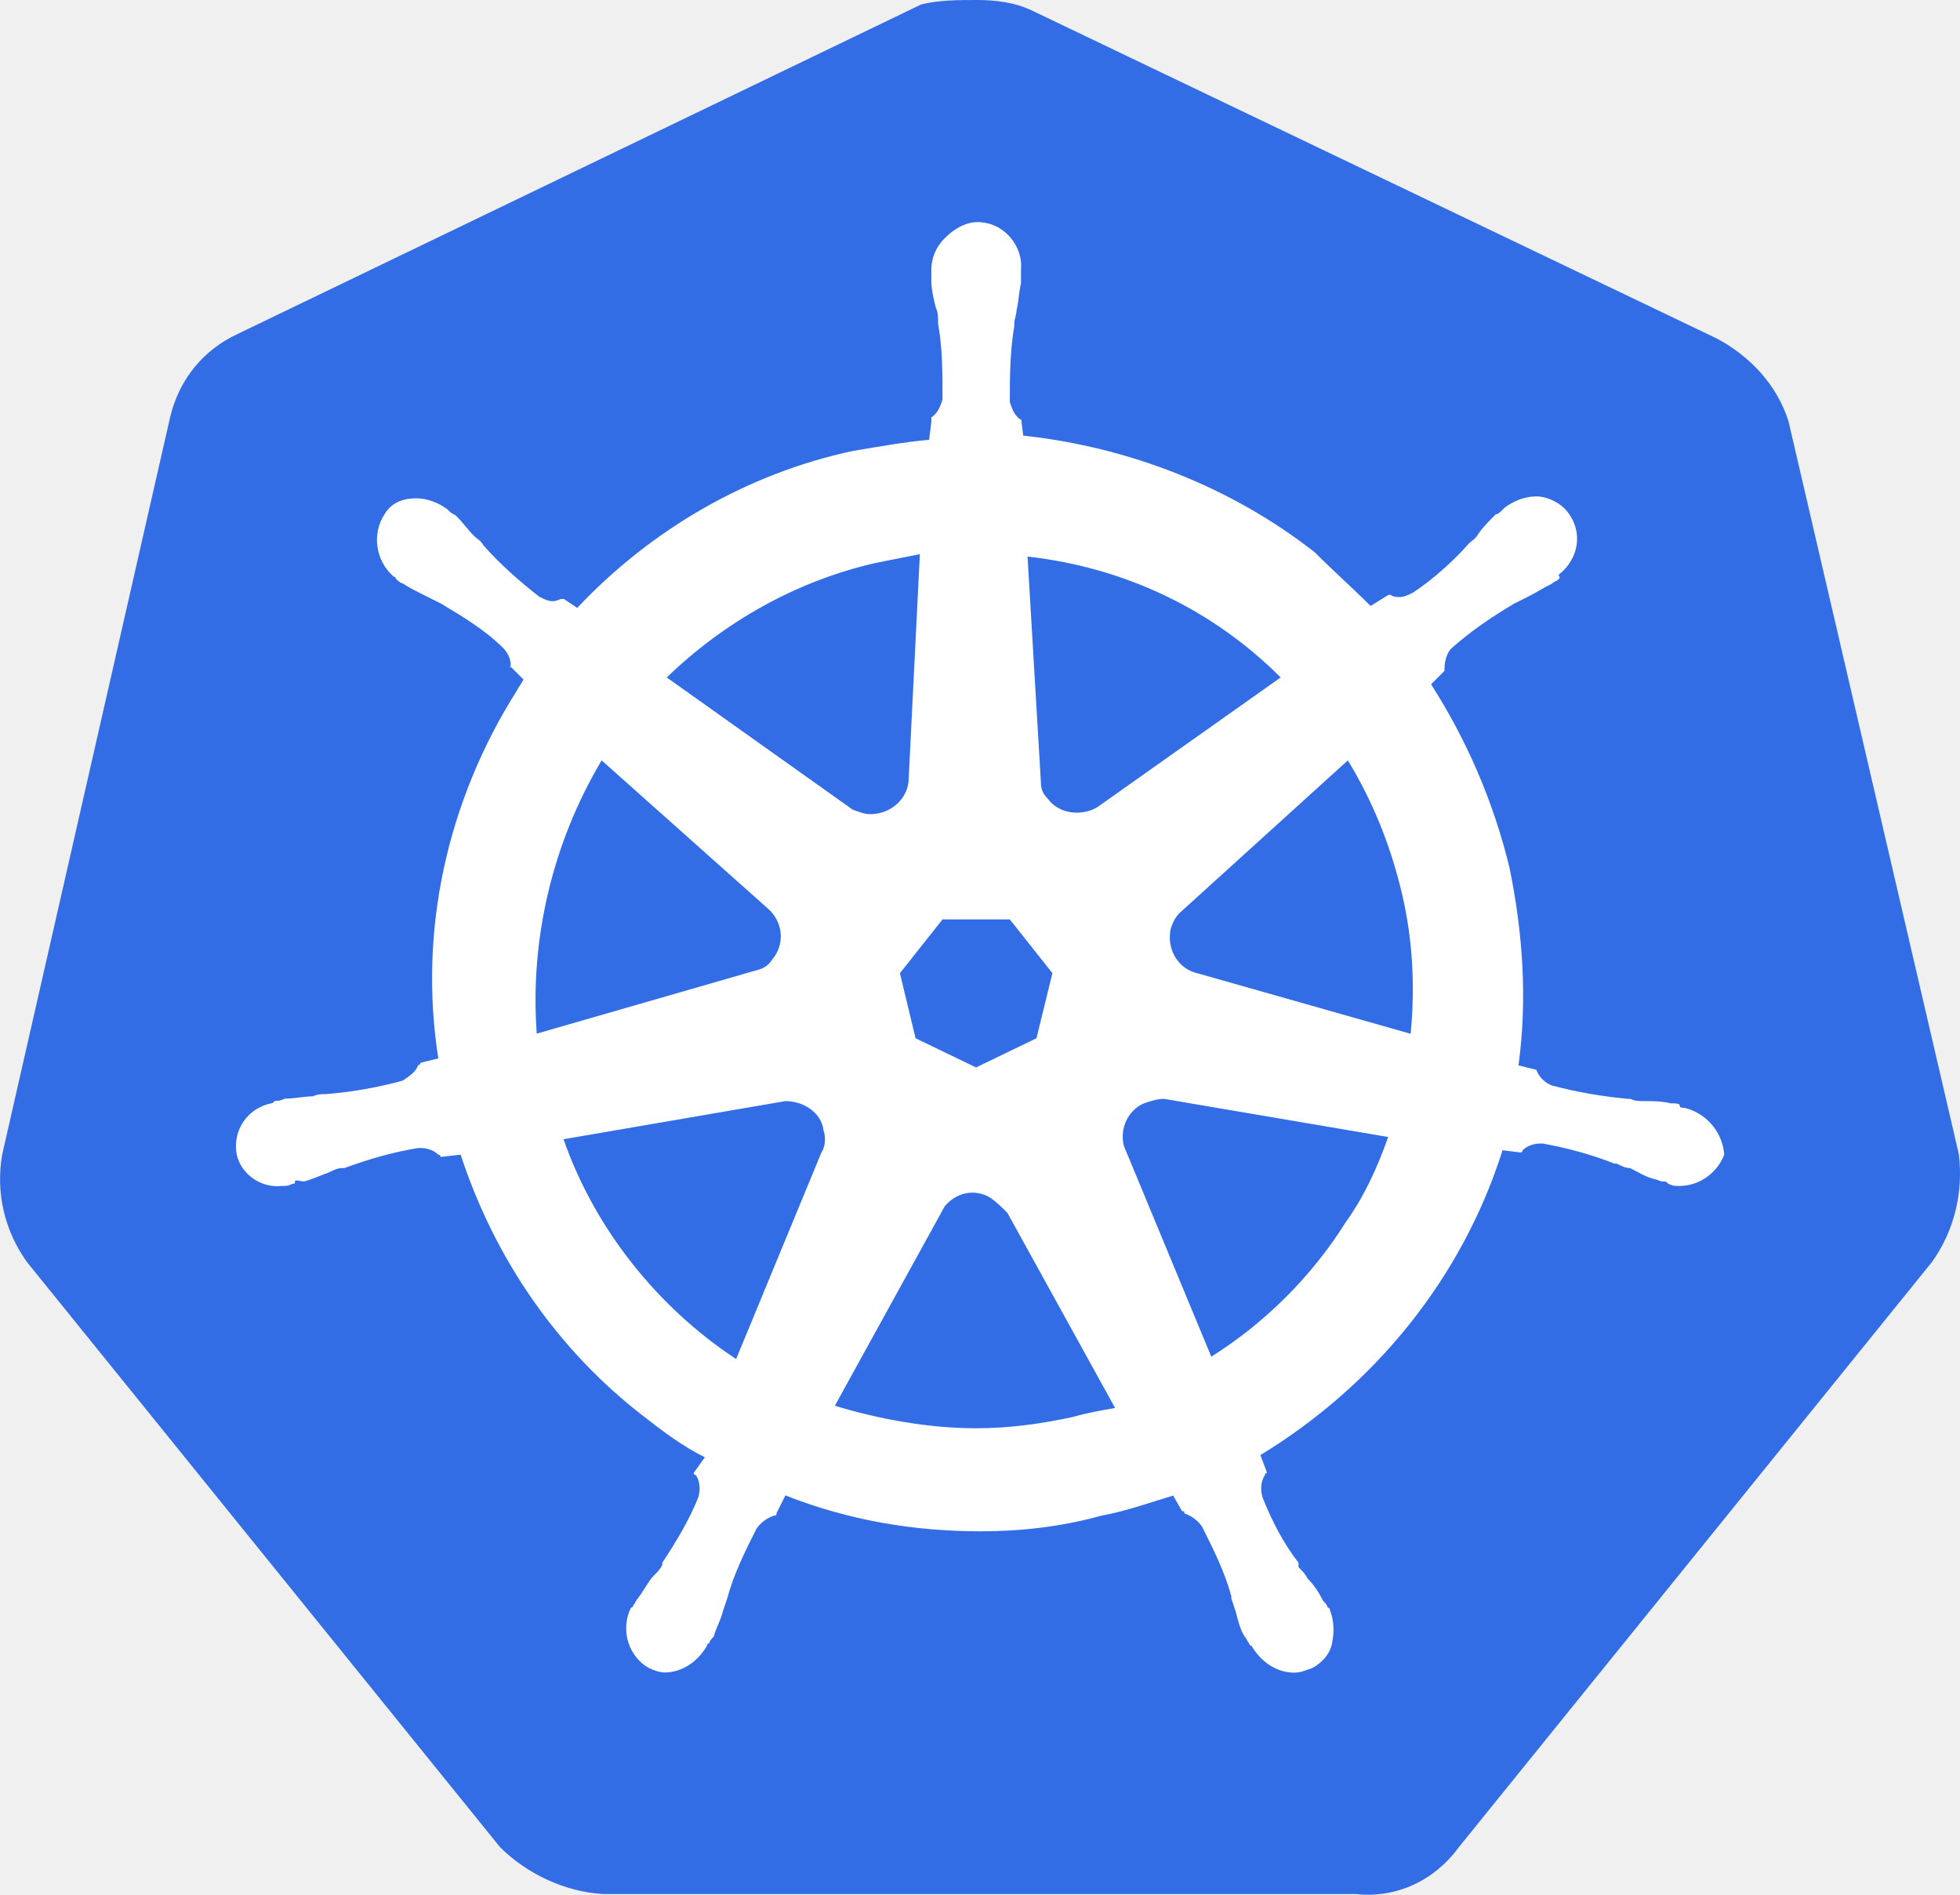
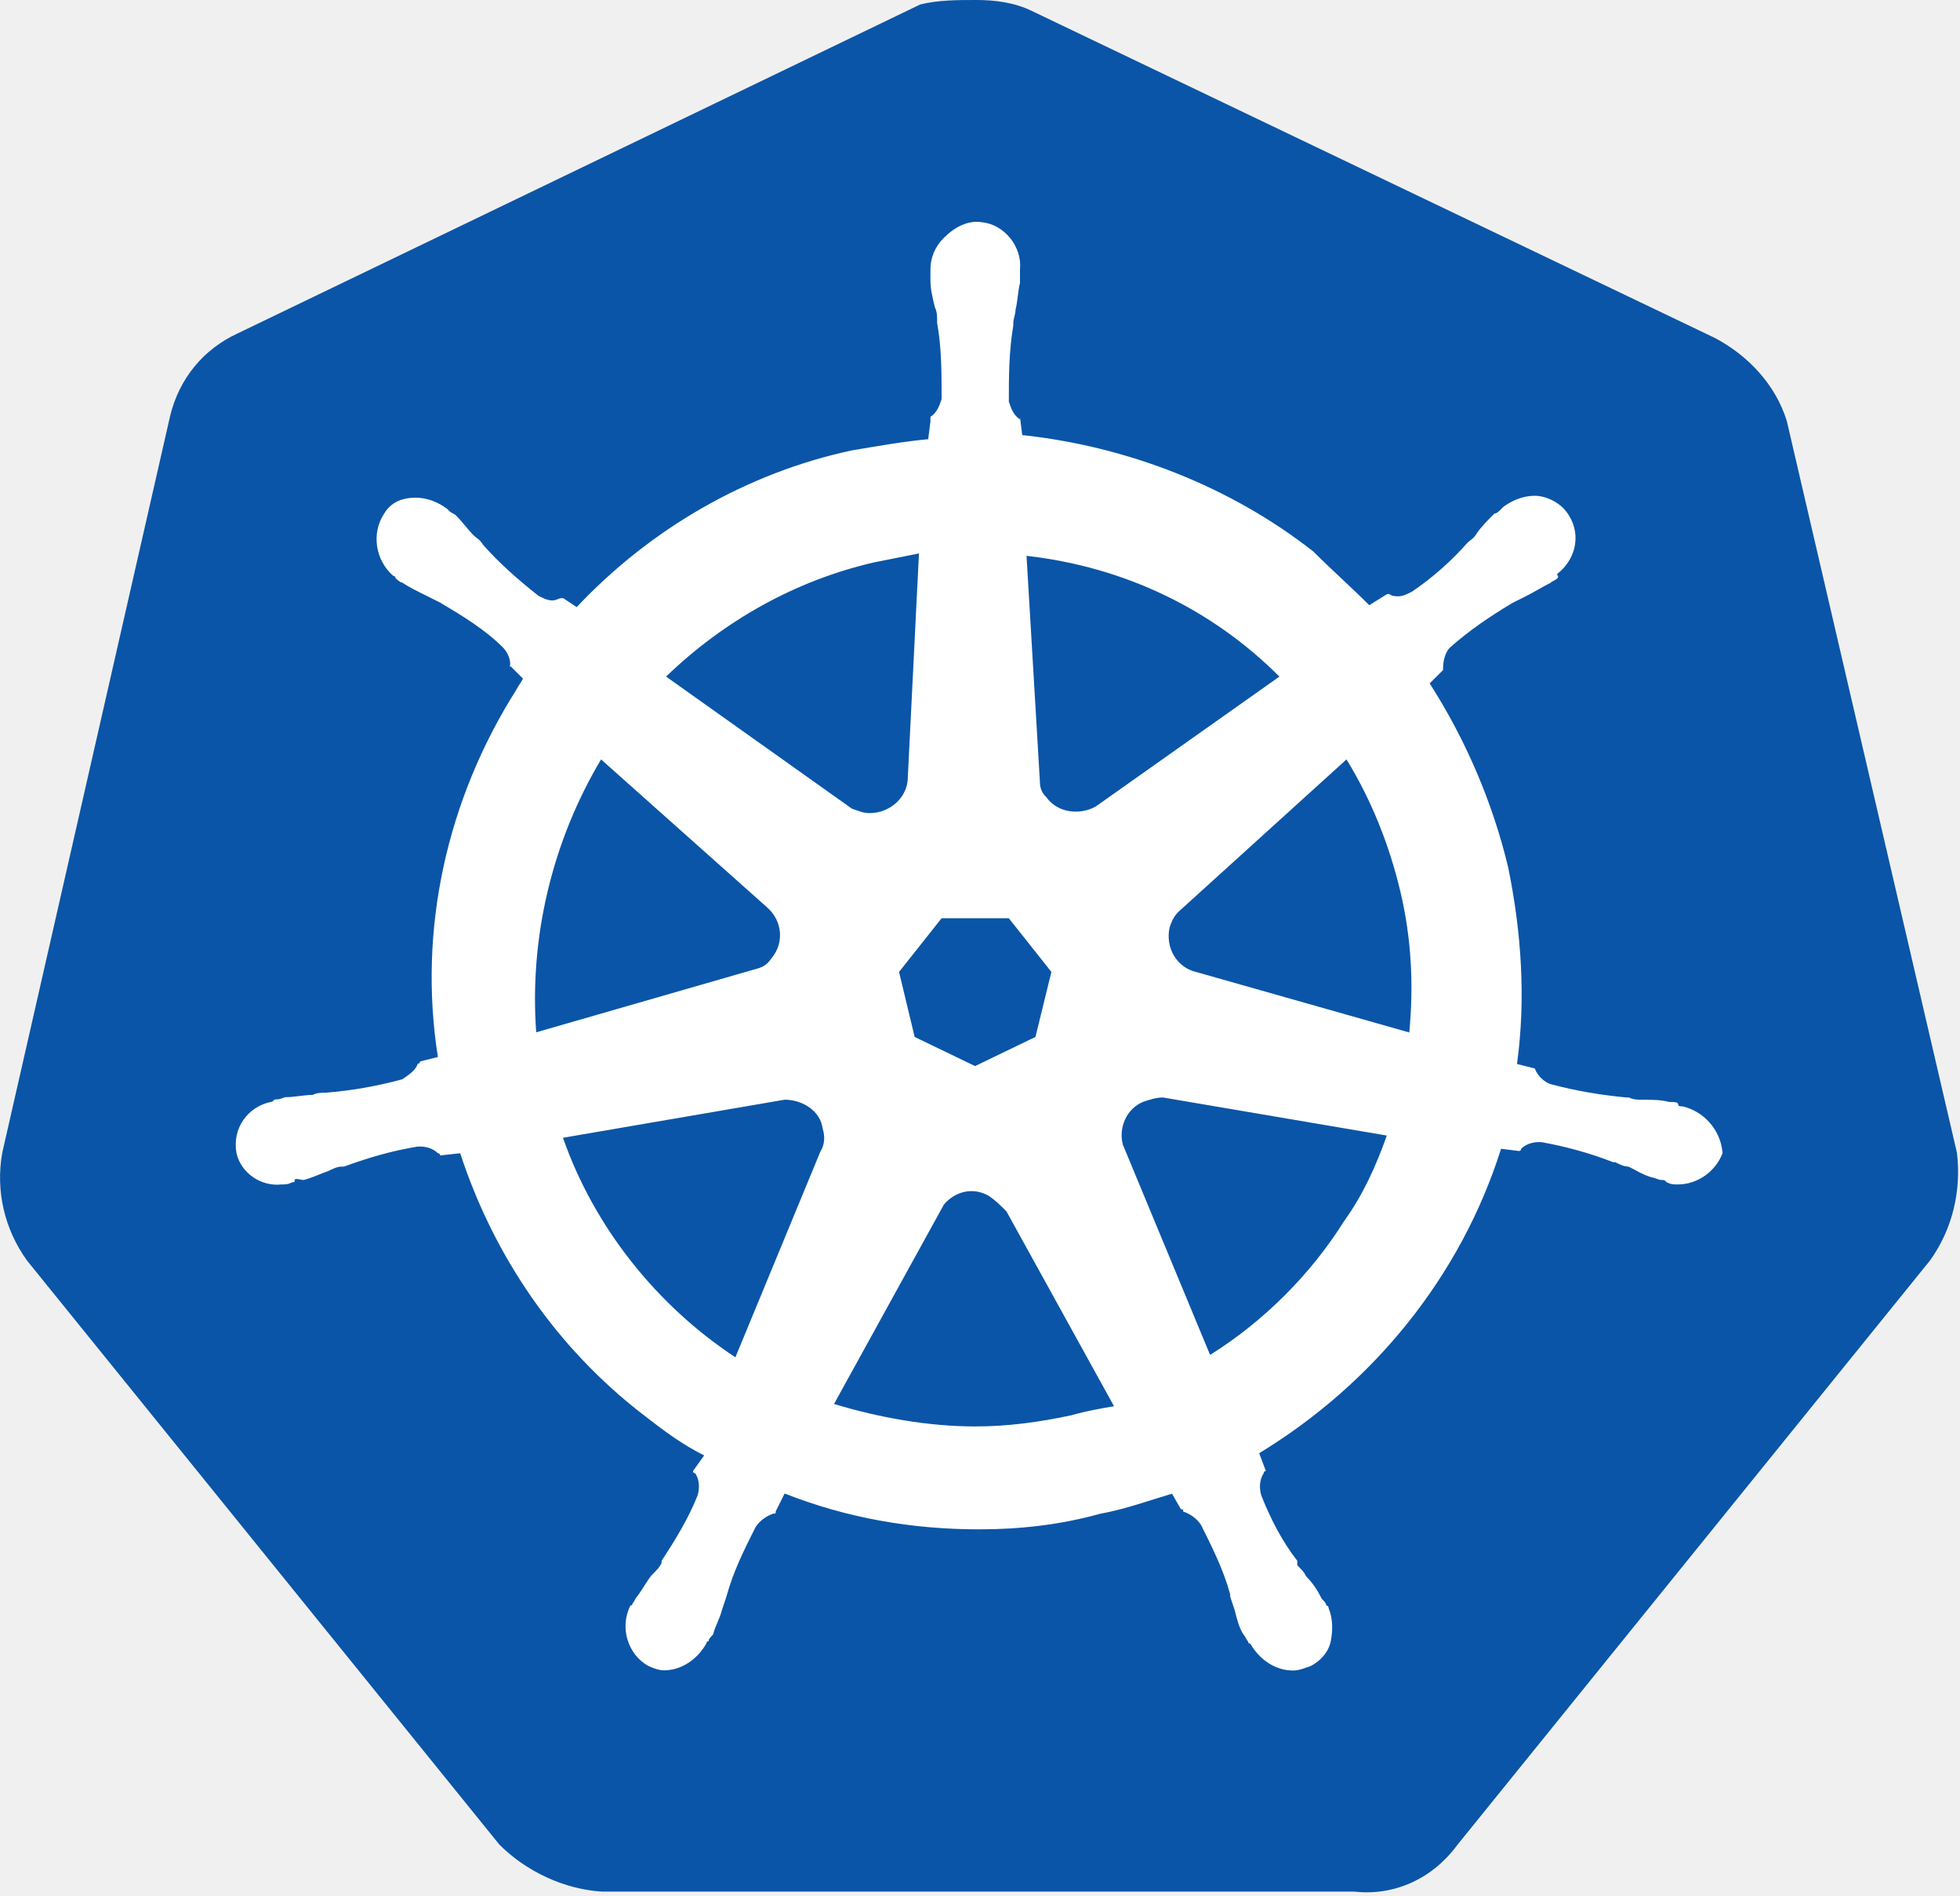
- <svg xmlns="http://www.w3.org/2000/svg" id="Layer_1" x="0" y="0" version="1.1" viewBox="0 0 122.88 118.78" xml:space="preserve" style="enable-background:new 0 0 122.88 118.78">
-   <style type="text/css">.st0{fill:#326de6}.st1{fill:#fff}</style>
-   <g>
-     <path d="M112.13,26.42c-0.7-2.25-2.39-4.08-4.5-5.2L64.78,0.7C63.65,0.14,62.39,0,61.26,0s-2.39,0-3.51,0.28 L14.89,20.94c-2.11,0.98-3.65,2.81-4.22,5.2L0.14,72.37c-0.42,2.39,0.14,4.78,1.55,6.75l29.65,36.67c1.69,1.69,4.08,2.81,6.46,2.95 h47.21c2.53,0.28,4.92-0.84,6.46-2.95l29.65-36.67c1.41-1.97,1.97-4.36,1.69-6.75L112.13,26.42L112.13,26.42L112.13,26.42z" class="st0" />
-     <path d="M105.59,69.45L105.59,69.45c-0.14,0-0.28,0-0.28-0.14c0-0.14-0.28-0.14-0.56-0.14 c-0.56-0.14-1.12-0.14-1.69-0.14c-0.28,0-0.56,0-0.84-0.14l-0.14,0c-1.55-0.14-3.23-0.42-4.78-0.84c-0.42-0.14-0.84-0.56-0.98-0.98 c0.14,0,0,0,0,0l0,0l-1.12-0.28c0.56-4.08,0.28-8.29-0.56-12.37c-0.98-4.08-2.67-8.01-4.92-11.52l0.84-0.84l0,0v-0.14 c0-0.42,0.14-0.98,0.42-1.26c1.26-1.12,2.53-1.97,3.93-2.81l0,0c0.28-0.14,0.56-0.28,0.84-0.42c0.56-0.28,0.98-0.56,1.55-0.84 c0.14-0.14,0.28-0.14,0.42-0.28s0-0.14,0-0.28l0,0c1.26-0.98,1.55-2.67,0.56-3.93c-0.42-0.56-1.26-0.98-1.97-0.98 c-0.7,0-1.41,0.28-1.97,0.7l0,0l-0.14,0.14c-0.14,0.14-0.28,0.28-0.42,0.28c-0.42,0.42-0.84,0.84-1.12,1.26 c-0.14,0.28-0.42,0.42-0.56,0.56l0,0c-0.98,1.12-2.25,2.25-3.51,3.09c-0.28,0.14-0.56,0.28-0.84,0.28c-0.14,0-0.42,0-0.56-0.14 l-0.14,0l-1.12,0.7c-1.12-1.12-2.39-2.25-3.51-3.37c-5.2-4.08-11.66-6.6-18.27-7.31l-0.14-1.12l0,0v0.14 c-0.42-0.28-0.56-0.7-0.7-1.12c0-1.55,0-3.09,0.28-4.78v-0.14c0-0.28,0.14-0.56,0.14-0.84c0.14-0.56,0.14-1.12,0.28-1.69V16.9l0,0 c0.14-1.41-0.98-2.81-2.39-2.95c-0.84-0.14-1.69,0.28-2.39,0.98c-0.56,0.56-0.84,1.26-0.84,1.97l0,0v0.7 c0,0.56,0.14,1.12,0.28,1.69c0.14,0.28,0.14,0.56,0.14,0.84v0.14c0.28,1.55,0.28,3.09,0.28,4.78c-0.14,0.42-0.28,0.84-0.7,1.12 v0.28l0,0l-0.14,1.12c-1.55,0.14-3.09,0.42-4.78,0.7c-6.6,1.41-12.65,4.92-17.28,9.84l-0.84-0.56l-0.14,0 c-0.14,0-0.28,0.14-0.56,0.14c-0.28,0-0.56-0.14-0.84-0.28c-1.26-0.98-2.53-2.11-3.51-3.23l0,0c-0.14-0.28-0.42-0.42-0.56-0.56 c-0.42-0.42-0.7-0.84-1.12-1.26c-0.14-0.14-0.28-0.14-0.42-0.28c-0.14-0.14-0.14-0.14-0.14-0.14l0,0c-0.56-0.42-1.26-0.7-1.97-0.7 c-0.84,0-1.55,0.28-1.97,0.98c-0.84,1.26-0.56,2.95,0.56,3.93l0,0c0.14,0,0.14,0.14,0.14,0.14s0.28,0.28,0.42,0.28 c0.42,0.28,0.98,0.56,1.55,0.84c0.28,0.14,0.56,0.28,0.84,0.42l0,0c1.41,0.84,2.81,1.69,3.93,2.81c0.28,0.28,0.56,0.84,0.42,1.26 v-0.14l0,0l0.84,0.84c-0.14,0.28-0.28,0.42-0.42,0.7c-4.36,6.89-6.18,15.04-4.92,23.05l-1.12,0.28l0,0c0,0.14-0.14,0.14-0.14,0.14 c-0.14,0.42-0.56,0.7-0.98,0.98c-1.55,0.42-3.09,0.7-4.78,0.84l0,0c-0.28,0-0.56,0-0.84,0.14c-0.56,0-1.12,0.14-1.69,0.14 c-0.14,0-0.28,0.14-0.56,0.14c-0.14,0-0.14,0-0.28,0.14l0,0c-1.55,0.28-2.53,1.69-2.25,3.23l0,0c0.28,1.26,1.55,2.11,2.81,1.97 c0.28,0,0.42,0,0.7-0.14l0,0c0.14,0,0.14,0,0.14-0.14c0-0.14,0.42,0,0.56,0c0.56-0.14,1.12-0.42,1.55-0.56 c0.28-0.14,0.56-0.28,0.84-0.28h0.14c1.55-0.56,2.95-0.98,4.64-1.26h0.14c0.42,0,0.84,0.14,1.12,0.42c0.14,0,0.14,0.14,0.14,0.14 l0,0l1.26-0.14c2.11,6.46,6.04,12.23,11.52,16.44c1.26,0.98,2.39,1.83,3.79,2.53l-0.7,0.98l0,0c0,0.14,0.14,0.14,0.14,0.14 c0.28,0.42,0.28,0.98,0.14,1.41c-0.56,1.41-1.41,2.81-2.25,4.08v0.14c-0.14,0.28-0.28,0.42-0.56,0.7 c-0.28,0.28-0.56,0.84-0.98,1.41c-0.14,0.14-0.14,0.28-0.28,0.42c0,0,0,0.14-0.14,0.14l0,0c-0.7,1.41-0.14,3.09,1.12,3.79 c0.28,0.14,0.7,0.28,0.98,0.28c1.12,0,2.11-0.7,2.67-1.69l0,0c0,0,0-0.14,0.14-0.14c0-0.14,0.14-0.28,0.28-0.42 c0.14-0.56,0.42-0.98,0.56-1.55l0.28-0.84l0,0c0.42-1.55,1.12-2.95,1.83-4.36c0.28-0.42,0.7-0.7,1.12-0.84c0.14,0,0.14,0,0.14-0.14 l0,0l0.56-1.12c3.93,1.55,8.01,2.25,12.22,2.25c2.53,0,5.06-0.28,7.59-0.98c1.55-0.28,3.09-0.84,4.5-1.26l0.56,0.98l0,0 c0.14,0,0.14,0,0.14,0.14c0.42,0.14,0.84,0.42,1.12,0.84c0.7,1.41,1.41,2.81,1.83,4.36v0.14l0.28,0.84 c0.14,0.56,0.28,1.12,0.56,1.55c0.14,0.14,0.14,0.28,0.28,0.42c0,0,0,0.14,0.14,0.14l0,0c0.56,0.98,1.55,1.69,2.67,1.69 c0.42,0,0.7-0.14,1.12-0.28c0.56-0.28,1.12-0.84,1.26-1.55c0.14-0.7,0.14-1.41-0.14-2.11l0,0c0-0.14-0.14-0.14-0.14-0.14 c0-0.14-0.14-0.28-0.28-0.42c-0.28-0.56-0.56-0.98-0.98-1.41c-0.14-0.28-0.28-0.42-0.56-0.7v-0.28c-0.98-1.26-1.69-2.67-2.25-4.08 c-0.14-0.42-0.14-0.98,0.14-1.41c0-0.14,0.14-0.14,0.14-0.14l0,0l-0.42-1.12c7.17-4.36,12.65-11.1,15.18-19.11l1.12,0.14l0,0 c0.14,0,0.14-0.14,0.14-0.14c0.28-0.28,0.7-0.42,1.12-0.42l0.14,0c1.55,0.28,3.09,0.7,4.5,1.26h0.14c0.28,0.14,0.56,0.28,0.84,0.28 c0.56,0.28,0.98,0.56,1.55,0.7c0.14,0,0.28,0.14,0.56,0.14c0.14,0,0.14,0,0.28,0.14l0,0c0.28,0.14,0.42,0.14,0.7,0.14 c1.26,0,2.39-0.84,2.81-1.97C107.98,70.86,106.85,69.73,105.59,69.45L105.59,69.45L105.59,69.45z M64.98,65.09l-3.79,1.83 l-3.79-1.83l-0.98-4.08l2.67-3.37h4.22l2.67,3.37L64.98,65.09L64.98,65.09z M87.88,55.96c0.7,2.95,0.84,5.9,0.56,8.85l-13.35-3.79 l0,0c-1.26-0.28-1.97-1.55-1.69-2.81c0.14-0.42,0.28-0.7,0.56-0.98l10.54-9.56C86.05,50.2,87.18,53.01,87.88,55.96L87.88,55.96 L87.88,55.96z M80.29,42.47l-11.52,8.15c-0.98,0.56-2.39,0.42-3.09-0.56c-0.28-0.28-0.42-0.56-0.42-0.98l-0.84-14.19 C70.6,35.59,76.08,38.26,80.29,42.47L80.29,42.47L80.29,42.47L80.29,42.47z M54.86,35.3l2.81-0.56l-0.7,14.05l0,0 c0,1.26-1.12,2.25-2.39,2.25c-0.42,0-0.7-0.14-1.12-0.28l-11.66-8.29C45.44,38.96,49.94,36.43,54.86,35.3L54.86,35.3z M37.72,47.67 l10.4,9.27l0,0c0.98,0.84,1.12,2.25,0.28,3.23c-0.28,0.42-0.56,0.56-1.12,0.7l-13.63,3.93C33.22,58.91,34.62,52.87,37.72,47.67 L37.72,47.67z M35.33,71.42l13.91-2.39c1.12,0,2.25,0.7,2.39,1.83c0.14,0.42,0.14,0.98-0.14,1.41l0,0l-5.34,12.93 C41.23,81.96,37.29,77.04,35.33,71.42L35.33,71.42z M67.23,88.84c-1.97,0.42-3.93,0.7-6.04,0.7c-2.95,0-6.04-0.56-8.85-1.41 l6.89-12.51c0.7-0.84,1.83-1.12,2.81-0.56c0.42,0.28,0.7,0.56,1.12,0.98l0,0l6.75,12.23C69.05,88.42,68.21,88.56,67.23,88.84 L67.23,88.84L67.23,88.84z M84.37,76.62c-2.11,3.37-5.06,6.32-8.43,8.43l-5.48-13.21c-0.28-1.12,0.28-2.25,1.26-2.67 c0.42-0.14,0.84-0.28,1.26-0.28l14.05,2.39C86.34,73.24,85.49,75.07,84.37,76.62L84.37,76.62z" class="st1" />
+ <svg xmlns="http://www.w3.org/2000/svg" width="123px" height="119px" viewBox="0 0 123 119" version="1.1">
+   <g id="Page-1" stroke="none" stroke-width="1" fill="none" fill-rule="evenodd">
+     <g id="kubernetes" transform="translate(0.003693, 0)" fill-rule="nonzero">
+       <path d="M112.126,26.42 C111.426,24.17 109.736,22.34 107.626,21.22 L64.776,0.7 C63.646,0.14 62.386,0 61.256,0 C60.126,0 58.866,0 57.746,0.28 L14.886,20.94 C12.776,21.92 11.236,23.75 10.666,26.14 L0.136,72.37 C-0.284,74.76 0.276,77.15 1.686,79.12 L31.336,115.79 C33.026,117.48 35.416,118.6 37.796,118.74 L85.006,118.74 C87.536,119.02 89.926,117.9 91.466,115.79 L121.116,79.12 C122.526,77.15 123.086,74.76 122.806,72.37 L112.126,26.42 L112.126,26.42 L112.126,26.42 Z" id="Path" fill="#0A55A7" />
+       <path d="M105.586,69.45 L105.586,69.45 C105.446,69.45 105.306,69.45 105.306,69.31 C105.306,69.17 105.026,69.17 104.746,69.17 C104.186,69.03 103.626,69.03 103.056,69.03 C102.776,69.03 102.496,69.03 102.216,68.89 L102.076,68.89 C100.526,68.75 98.846,68.47 97.296,68.05 C96.876,67.91 96.456,67.49 96.316,67.07 C96.456,67.07 96.316,67.07 96.316,67.07 L96.316,67.07 L95.196,66.79 C95.756,62.71 95.476,58.5 94.636,54.42 C93.656,50.34 91.966,46.41 89.716,42.9 L90.556,42.06 L90.556,42.06 L90.556,41.92 C90.556,41.5 90.696,40.94 90.976,40.66 C92.236,39.54 93.506,38.69 94.906,37.85 L94.906,37.85 C95.186,37.71 95.466,37.57 95.746,37.43 C96.306,37.15 96.726,36.87 97.296,36.59 C97.436,36.45 97.576,36.45 97.716,36.31 C97.856,36.17 97.716,36.17 97.716,36.03 L97.716,36.03 C98.976,35.05 99.266,33.36 98.276,32.1 C97.856,31.54 97.016,31.12 96.306,31.12 C95.606,31.12 94.896,31.4 94.336,31.82 L94.336,31.82 L94.196,31.96 C94.056,32.1 93.916,32.24 93.776,32.24 C93.356,32.66 92.936,33.08 92.656,33.5 C92.516,33.78 92.236,33.92 92.096,34.06 L92.096,34.06 C91.116,35.18 89.846,36.31 88.586,37.15 C88.306,37.29 88.026,37.43 87.746,37.43 C87.606,37.43 87.326,37.43 87.186,37.29 L87.046,37.29 L85.926,37.99 C84.806,36.87 83.536,35.74 82.416,34.62 C77.216,30.54 70.756,28.02 64.146,27.31 L64.006,26.19 L64.006,26.19 L64.006,26.33 C63.586,26.05 63.446,25.63 63.306,25.21 C63.306,23.66 63.306,22.12 63.586,20.43 L63.586,20.29 C63.586,20.01 63.726,19.73 63.726,19.45 C63.866,18.89 63.866,18.33 64.006,17.76 L64.006,16.9 L64.006,16.9 C64.146,15.49 63.026,14.09 61.616,13.95 C60.776,13.81 59.926,14.23 59.226,14.93 C58.666,15.49 58.386,16.19 58.386,16.9 L58.386,16.9 L58.386,17.6 C58.386,18.16 58.526,18.72 58.666,19.29 C58.806,19.57 58.806,19.85 58.806,20.13 L58.806,20.27 C59.086,21.82 59.086,23.36 59.086,25.05 C58.946,25.47 58.806,25.89 58.386,26.17 L58.386,26.45 L58.386,26.45 L58.246,27.57 C56.696,27.71 55.156,27.99 53.466,28.27 C46.866,29.68 40.816,33.19 36.186,38.11 L35.346,37.55 L35.206,37.55 C35.066,37.55 34.926,37.69 34.646,37.69 C34.366,37.69 34.086,37.55 33.806,37.41 C32.546,36.43 31.276,35.3 30.296,34.18 L30.296,34.18 C30.156,33.9 29.876,33.76 29.736,33.62 C29.316,33.2 29.036,32.78 28.616,32.36 C28.476,32.22 28.336,32.22 28.196,32.08 C28.056,31.94 28.056,31.94 28.056,31.94 L28.056,31.94 C27.496,31.52 26.796,31.24 26.086,31.24 C25.246,31.24 24.536,31.52 24.116,32.22 C23.276,33.48 23.556,35.17 24.676,36.15 L24.676,36.15 C24.816,36.15 24.816,36.29 24.816,36.29 C24.816,36.29 25.096,36.57 25.236,36.57 C25.656,36.85 26.216,37.13 26.786,37.41 C27.066,37.55 27.346,37.69 27.626,37.83 L27.626,37.83 C29.036,38.67 30.436,39.52 31.556,40.64 C31.836,40.92 32.116,41.48 31.976,41.9 L31.976,41.76 L31.976,41.76 L32.816,42.6 C32.676,42.88 32.536,43.02 32.396,43.3 C28.036,50.19 26.216,58.34 27.476,66.35 L26.356,66.63 L26.356,66.63 C26.356,66.77 26.216,66.77 26.216,66.77 C26.076,67.19 25.656,67.47 25.236,67.75 C23.686,68.17 22.146,68.45 20.456,68.59 L20.456,68.59 C20.176,68.59 19.896,68.59 19.616,68.73 C19.056,68.73 18.496,68.87 17.926,68.87 C17.786,68.87 17.646,69.01 17.366,69.01 C17.226,69.01 17.226,69.01 17.086,69.15 L17.086,69.15 C15.536,69.43 14.556,70.84 14.836,72.38 L14.836,72.38 C15.116,73.64 16.386,74.49 17.646,74.35 C17.926,74.35 18.066,74.35 18.346,74.21 L18.346,74.21 C18.486,74.21 18.486,74.21 18.486,74.07 C18.486,73.93 18.906,74.07 19.046,74.07 C19.606,73.93 20.166,73.65 20.596,73.51 C20.876,73.37 21.156,73.23 21.436,73.23 L21.576,73.23 C23.126,72.67 24.526,72.25 26.216,71.97 L26.356,71.97 C26.776,71.97 27.196,72.11 27.476,72.39 C27.616,72.39 27.616,72.53 27.616,72.53 L27.616,72.53 L28.876,72.39 C30.986,78.85 34.916,84.62 40.396,88.83 C41.656,89.81 42.786,90.66 44.186,91.36 L43.486,92.34 L43.486,92.34 C43.486,92.48 43.626,92.48 43.626,92.48 C43.906,92.9 43.906,93.46 43.766,93.89 C43.206,95.3 42.356,96.7 41.516,97.97 L41.516,98.11 C41.376,98.39 41.236,98.53 40.956,98.81 C40.676,99.09 40.396,99.65 39.976,100.22 C39.836,100.36 39.836,100.5 39.696,100.64 C39.696,100.64 39.696,100.78 39.556,100.78 L39.556,100.78 C38.856,102.19 39.416,103.87 40.676,104.57 C40.956,104.71 41.376,104.85 41.656,104.85 C42.776,104.85 43.766,104.15 44.326,103.16 L44.326,103.16 C44.326,103.16 44.326,103.02 44.466,103.02 C44.466,102.88 44.606,102.74 44.746,102.6 C44.886,102.04 45.166,101.62 45.306,101.05 L45.586,100.21 L45.586,100.21 C46.006,98.66 46.706,97.26 47.416,95.85 C47.696,95.43 48.116,95.15 48.536,95.01 C48.676,95.01 48.676,95.01 48.676,94.87 L48.676,94.87 L49.236,93.75 C53.166,95.3 57.246,96 61.456,96 C63.986,96 66.516,95.72 69.046,95.02 C70.596,94.74 72.136,94.18 73.546,93.76 L74.106,94.74 L74.106,94.74 C74.246,94.74 74.246,94.74 74.246,94.88 C74.666,95.02 75.086,95.3 75.366,95.72 C76.066,97.13 76.776,98.53 77.196,100.08 L77.196,100.22 L77.476,101.06 C77.616,101.62 77.756,102.18 78.036,102.61 C78.176,102.75 78.176,102.89 78.316,103.03 C78.316,103.03 78.316,103.17 78.456,103.17 L78.456,103.17 C79.016,104.15 80.006,104.86 81.126,104.86 C81.546,104.86 81.826,104.72 82.246,104.58 C82.806,104.3 83.366,103.74 83.506,103.03 C83.646,102.33 83.646,101.62 83.366,100.92 L83.366,100.92 C83.366,100.78 83.226,100.78 83.226,100.78 C83.226,100.64 83.086,100.5 82.946,100.36 C82.666,99.8 82.386,99.38 81.966,98.95 C81.826,98.67 81.686,98.53 81.406,98.25 L81.406,97.97 C80.426,96.71 79.716,95.3 79.156,93.89 C79.016,93.47 79.016,92.91 79.296,92.48 C79.296,92.34 79.436,92.34 79.436,92.34 L79.436,92.34 L79.016,91.22 C86.186,86.86 91.666,80.12 94.196,72.11 L95.316,72.25 L95.316,72.25 C95.456,72.25 95.456,72.11 95.456,72.11 C95.736,71.83 96.156,71.69 96.576,71.69 L96.716,71.69 C98.266,71.97 99.806,72.39 101.216,72.95 L101.356,72.95 C101.636,73.09 101.916,73.23 102.196,73.23 C102.756,73.51 103.176,73.79 103.746,73.93 C103.886,73.93 104.026,74.07 104.306,74.07 C104.446,74.07 104.446,74.07 104.586,74.21 L104.586,74.21 C104.866,74.35 105.006,74.35 105.286,74.35 C106.546,74.35 107.676,73.51 108.096,72.38 C107.976,70.86 106.846,69.73 105.586,69.45 L105.586,69.45 L105.586,69.45 Z M64.976,65.09 L61.186,66.92 L57.396,65.09 L56.416,61.01 L59.086,57.64 L63.306,57.64 L65.976,61.01 L64.976,65.09 L64.976,65.09 Z M87.876,55.96 C88.576,58.91 88.716,61.86 88.436,64.81 L75.086,61.02 L75.086,61.02 C73.826,60.74 73.116,59.47 73.396,58.21 C73.536,57.79 73.676,57.51 73.956,57.23 L84.496,47.67 C86.046,50.2 87.176,53.01 87.876,55.96 L87.876,55.96 L87.876,55.96 Z M80.286,42.47 L68.766,50.62 C67.786,51.18 66.376,51.04 65.676,50.06 C65.396,49.78 65.256,49.5 65.256,49.08 L64.416,34.89 C70.596,35.59 76.076,38.26 80.286,42.47 L80.286,42.47 L80.286,42.47 L80.286,42.47 Z M54.856,35.3 L57.666,34.74 L56.966,48.79 L56.966,48.79 C56.966,50.05 55.846,51.04 54.576,51.04 C54.156,51.04 53.876,50.9 53.456,50.76 L41.796,42.47 C45.436,38.96 49.936,36.43 54.856,35.3 L54.856,35.3 Z M37.716,47.67 L48.116,56.94 L48.116,56.94 C49.096,57.78 49.236,59.19 48.396,60.17 C48.116,60.59 47.836,60.73 47.276,60.87 L33.646,64.8 C33.216,58.91 34.616,52.87 37.716,47.67 L37.716,47.67 Z M35.326,71.42 L49.236,69.03 C50.356,69.03 51.486,69.73 51.626,70.86 C51.766,71.28 51.766,71.84 51.486,72.27 L51.486,72.27 L46.146,85.2 C41.226,81.96 37.286,77.04 35.326,71.42 L35.326,71.42 Z M67.226,88.84 C65.256,89.26 63.296,89.54 61.186,89.54 C58.236,89.54 55.146,88.98 52.336,88.13 L59.226,75.62 C59.926,74.78 61.056,74.5 62.036,75.06 C62.456,75.34 62.736,75.62 63.156,76.04 L63.156,76.04 L69.906,88.27 C69.046,88.42 68.206,88.56 67.226,88.84 L67.226,88.84 L67.226,88.84 Z M84.366,76.62 C82.256,79.99 79.306,82.94 75.936,85.05 L70.456,71.84 C70.176,70.72 70.736,69.59 71.716,69.17 C72.136,69.03 72.556,68.89 72.976,68.89 L87.026,71.28 C86.336,73.24 85.486,75.07 84.366,76.62 L84.366,76.62 Z" id="Shape" fill="#FFFFFF" />
+     </g>
  </g>
</svg>
